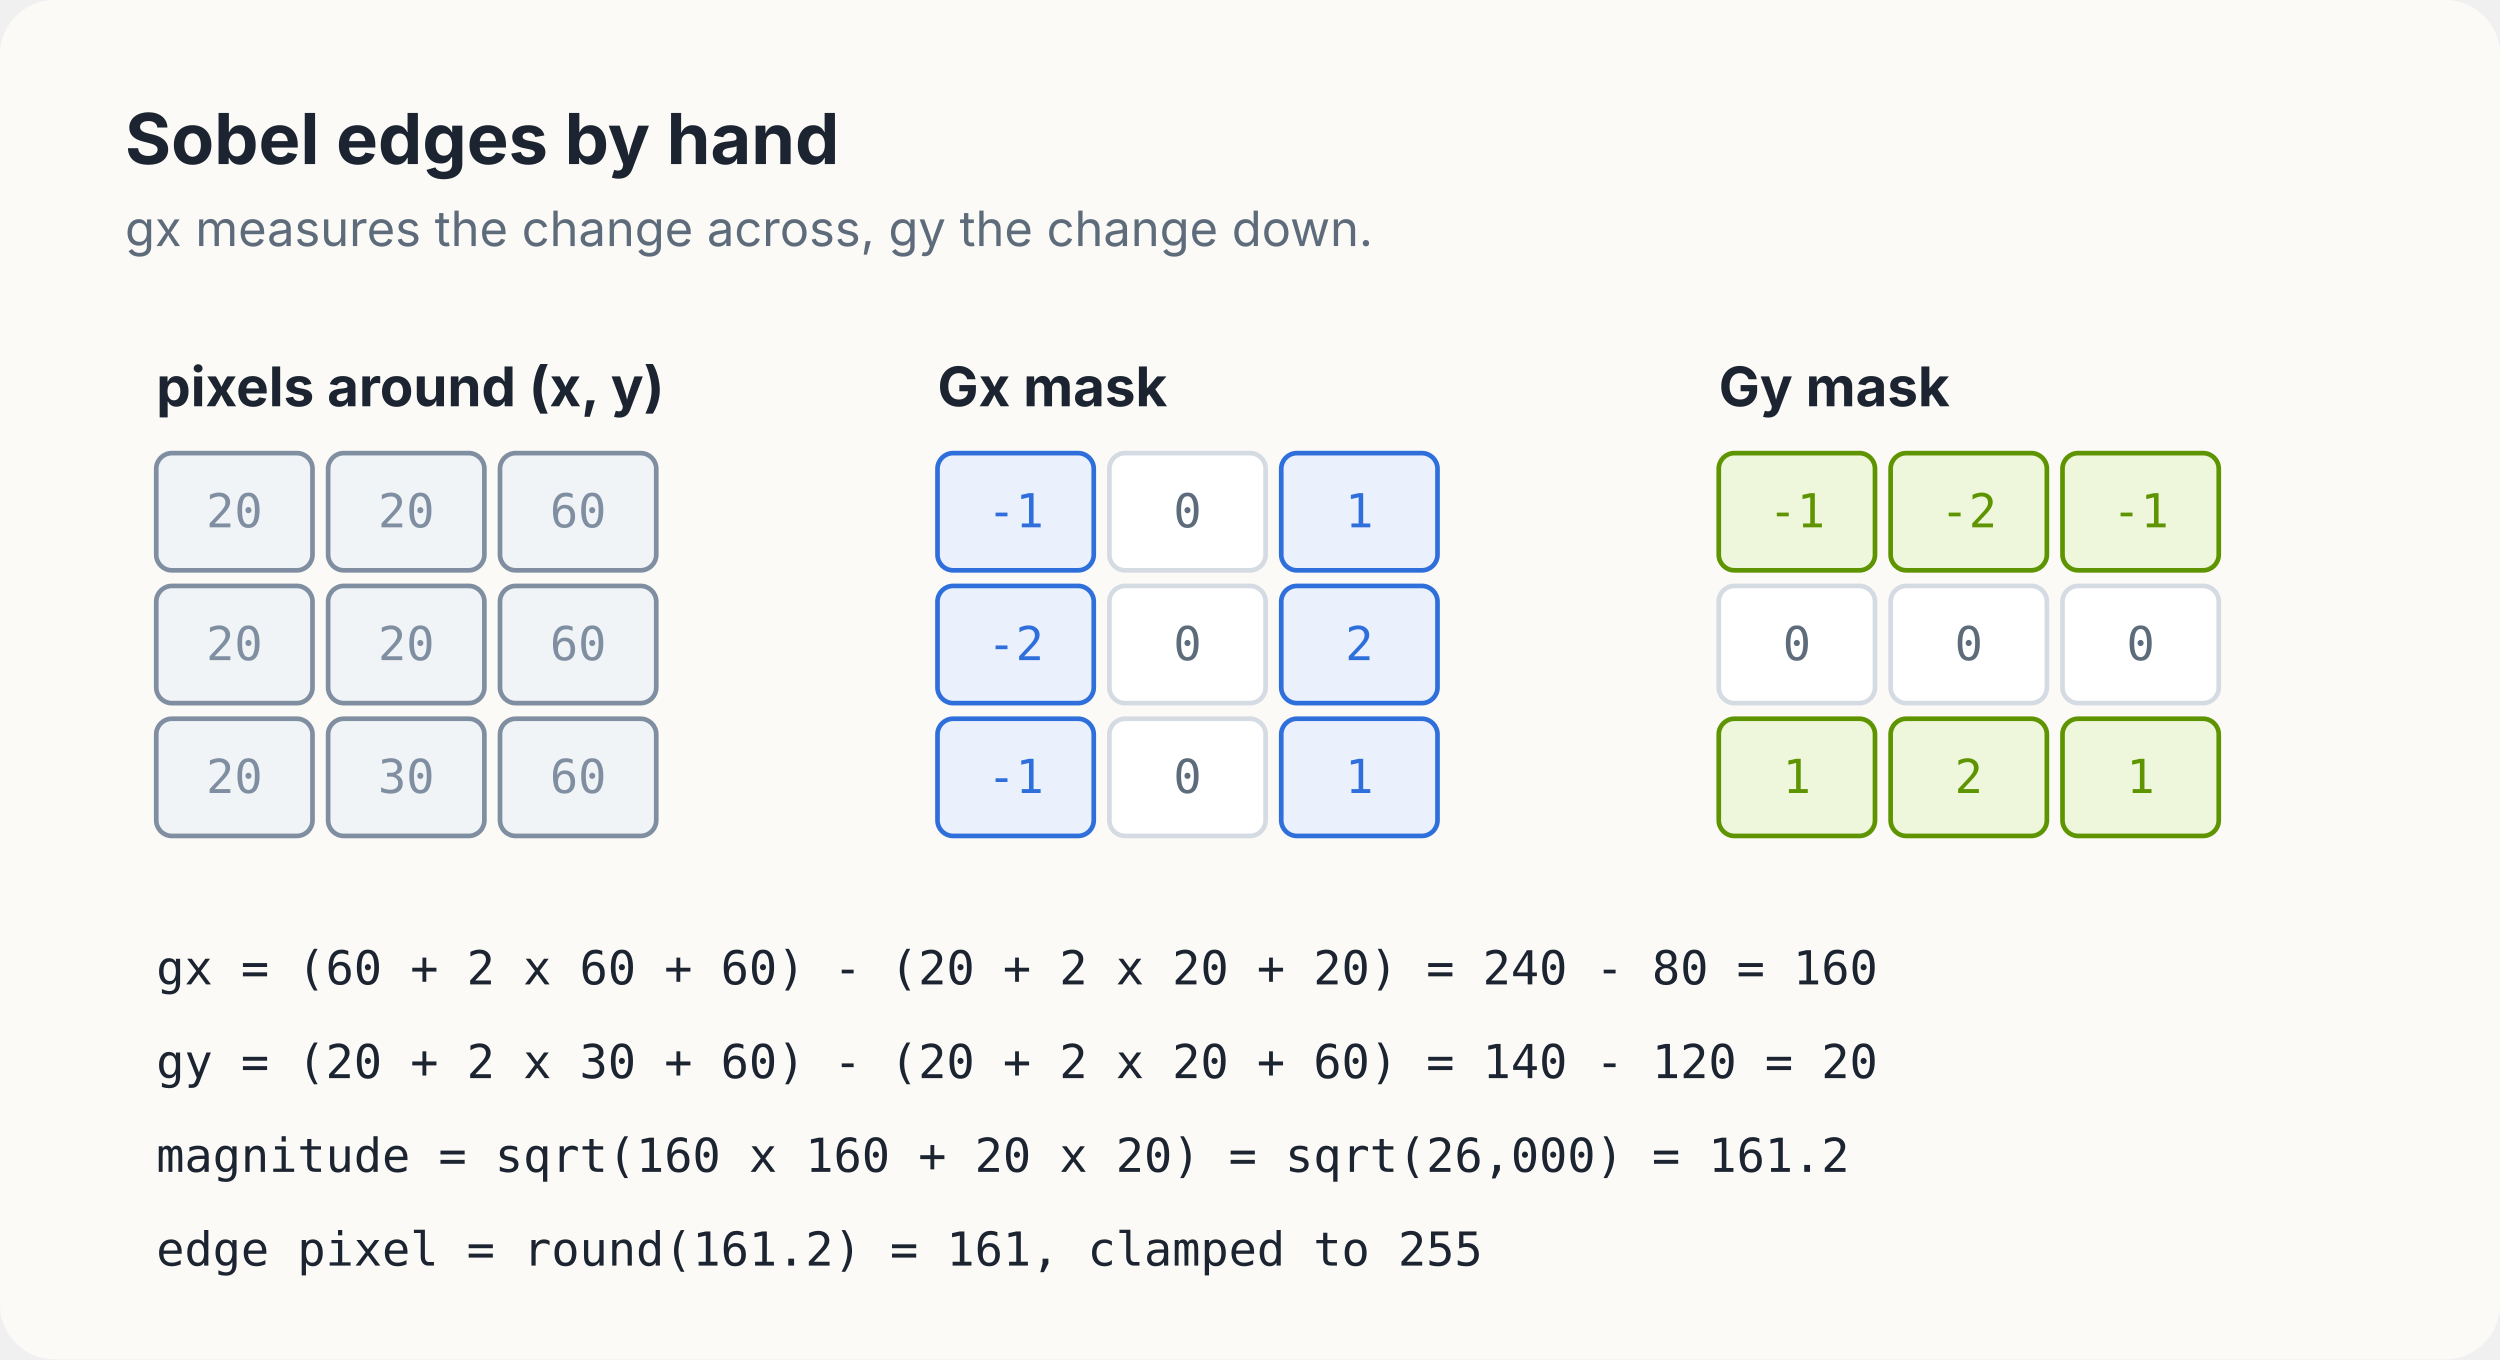
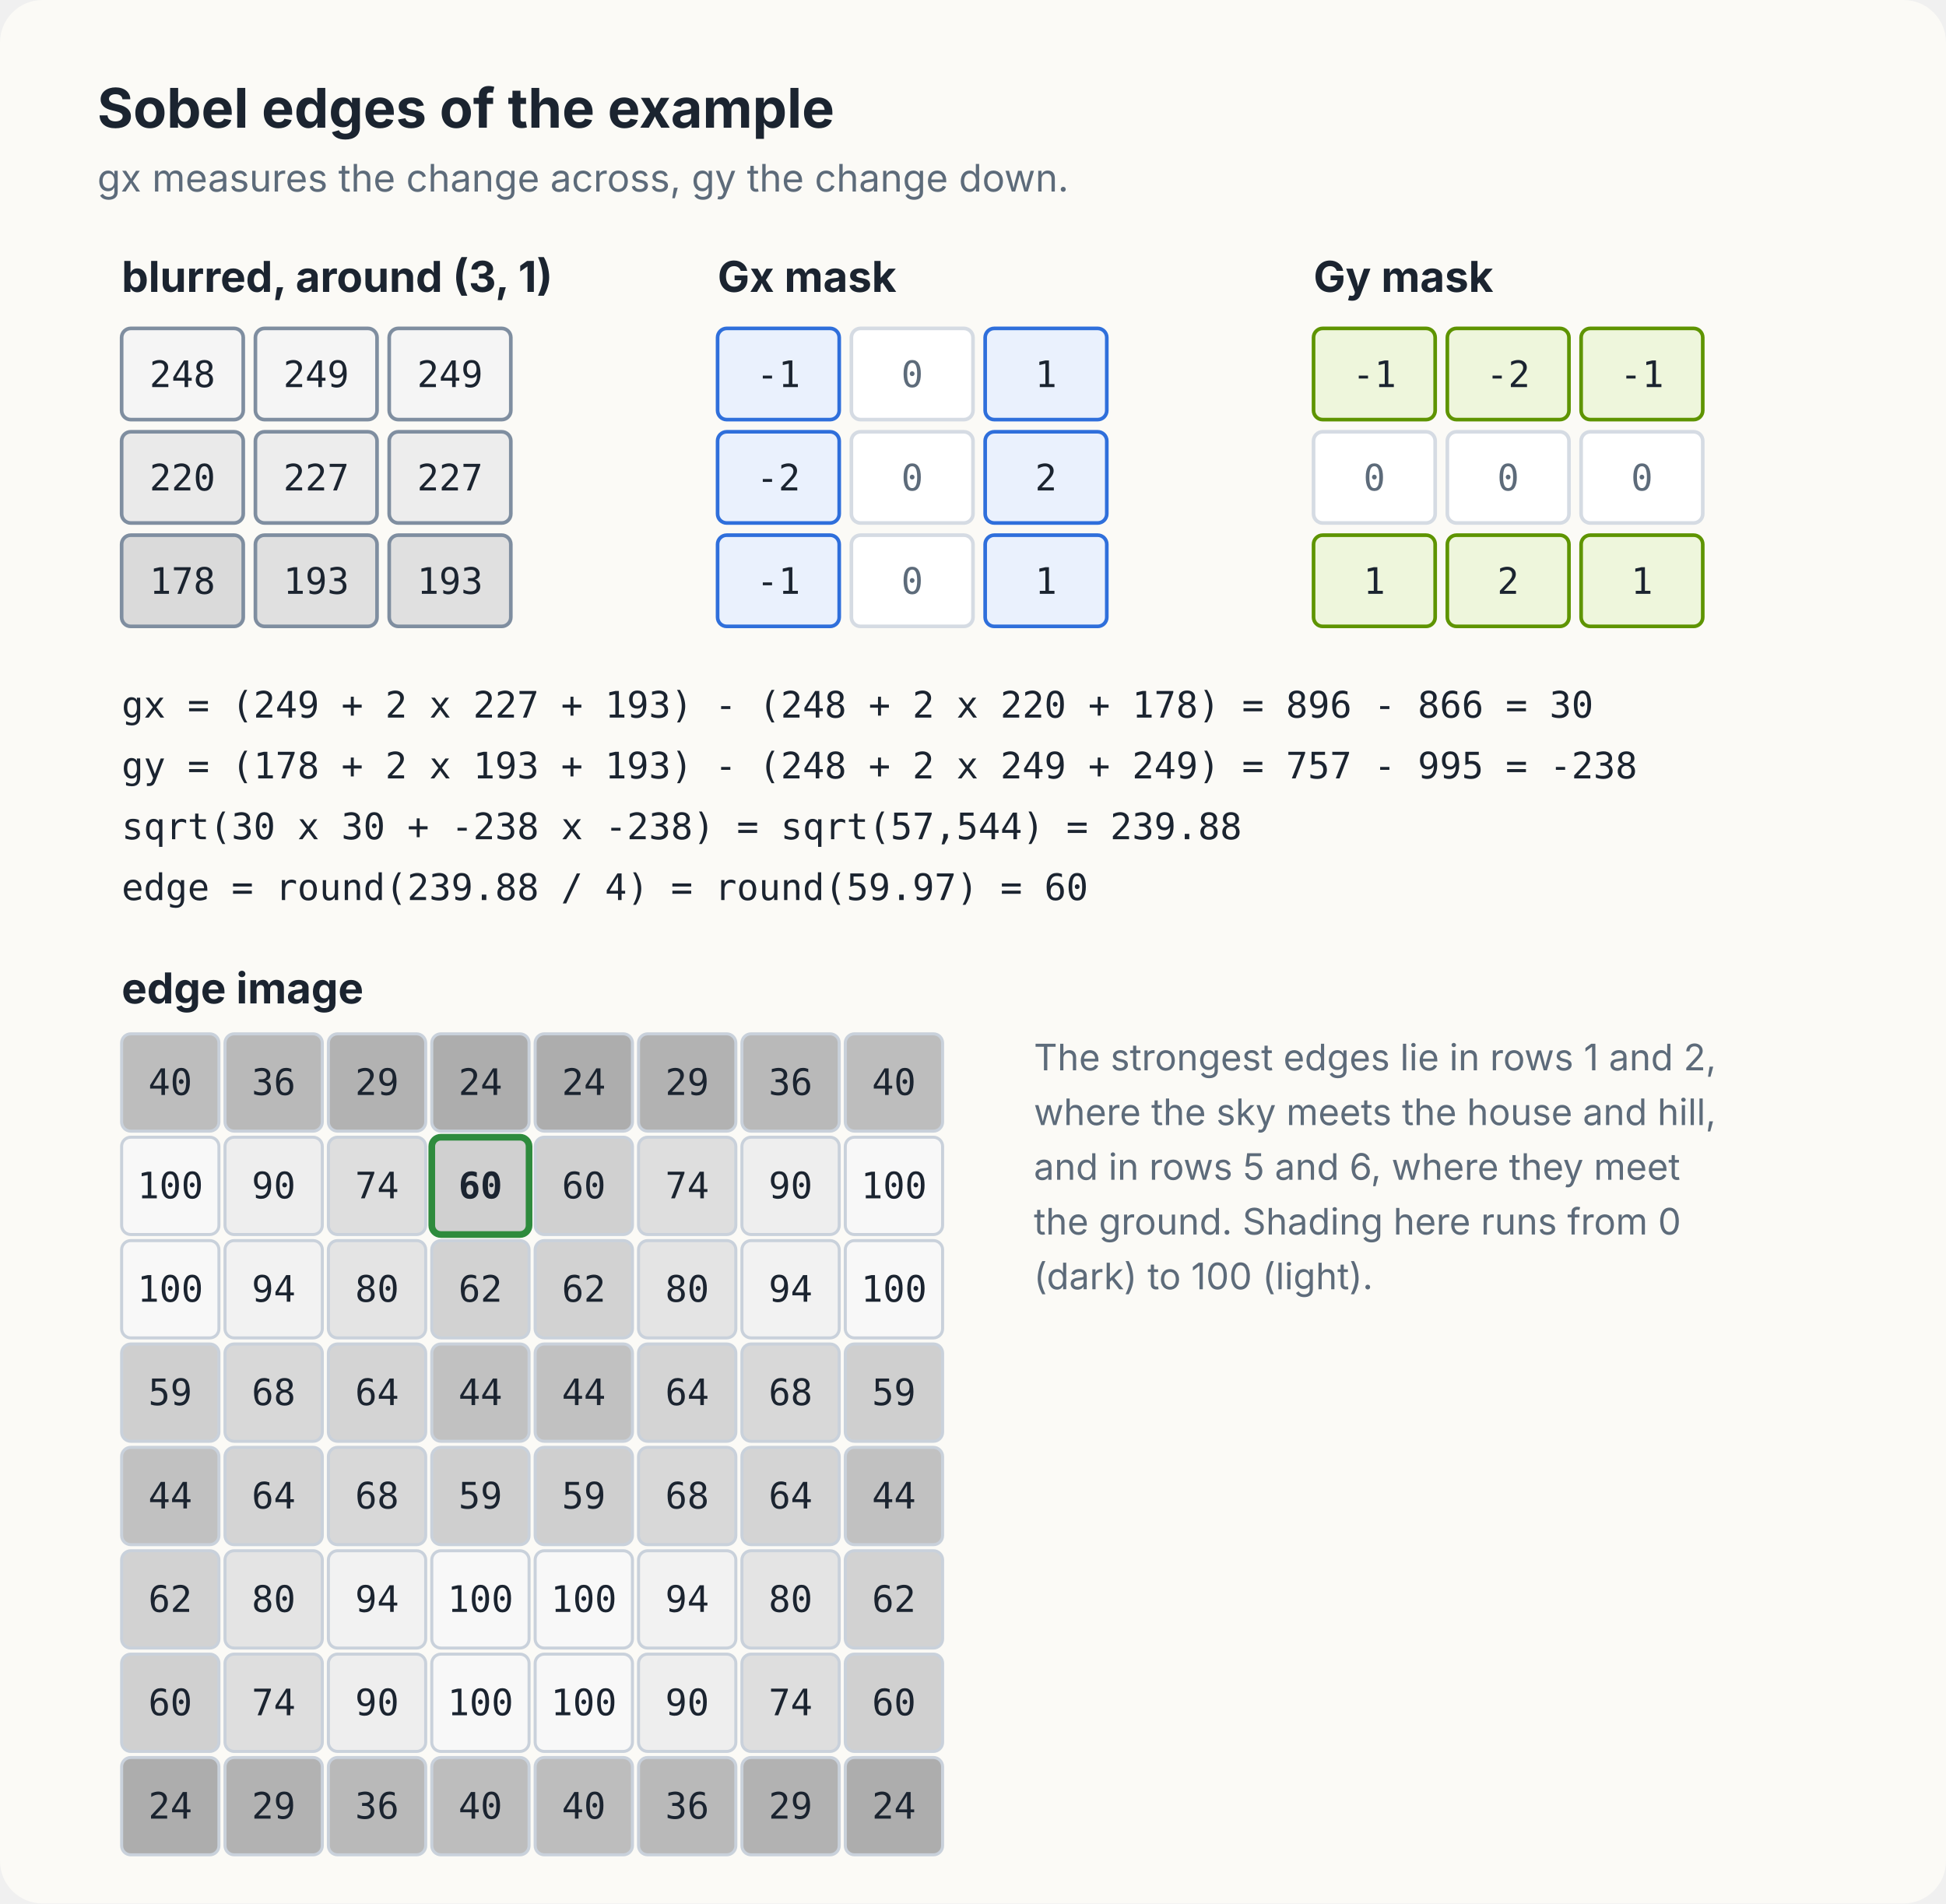
- <svg xmlns="http://www.w3.org/2000/svg" viewBox="0 0 640 348" width="640" height="348" role="img" aria-label="Left: a 3 by 3 neighbourhood with columns 20, 20, 60 and a bottom row 20, 30, 60. Middle: the Gx mask, -1 0 1 in each row with the middle row doubled. Right: the Gy mask, -1 -2 -1 on top and 1 2 1 at the bottom. Worked: gx = 240 - 80 = 160, gy = 140 - 120 = 20, magnitude = square root of 26,000 = 161.2, rounded to 161.">
+ <svg xmlns="http://www.w3.org/2000/svg" viewBox="0 0 640 626" width="640" height="626" role="img" aria-label="Top: the 3 by 3 neighbourhood of pixel (3, 1) in the blurred image, 248 249 249, 220 227 227, 178 193 193, beside the Gx mask, -1 0 1 with the middle row doubled, and the Gy mask, -1 -2 -1 on top and 1 2 1 at the bottom. gx = 896 - 866 = 30, gy = 757 - 995 = -238, the square root of 57,544 is 239.88, and 239.88 / 4 rounds to 60. Below: the edge image of the example, with values from 24 to 100; pixel (3, 1) = 60 is outlined.">
  <style>
    text { font-family: Inter, "Segoe UI", "Helvetica Neue", Helvetica, Arial, sans-serif; fill: #1B2430; }
    .title { font-size: 18px; font-weight: 650; }
    .lede { font-size: 12.5px; fill: #5D6B7A; }
    .name { font-size: 14px; font-weight: 650; }
    .sub { font-size: 12px; fill: #5D6B7A; }
    .note { font-size: 12px; fill: #5D6B7A; }
    .tab { font-size: 11.5px; font-weight: 650; letter-spacing: 0.04em; fill: #5D6B7A; }
    .mono { font-family: "JetBrains Mono", "SF Mono", Menlo, Consolas, monospace; font-size: 12px; }
    .dim { fill: #8794A3; }
    .strong { font-weight: 700; }
    .trap { fill: #CF4526; font-weight: 700; }
    .pill { font-size: 11px; font-weight: 600; }
    .wire { fill: none; stroke: #3F5873; stroke-width: 1.8; stroke-linecap: round; stroke-linejoin: round; }
    .wire.danger { stroke: #CF4526; stroke-dasharray: 6 5; }
    .wire.idle { stroke: #7F8EA0; stroke-dasharray: 2 5; }
  </style>
  <defs>
    <filter id="lift" x="-10%" y="-10%" width="120%" height="135%">
      <feDropShadow dx="0" dy="2" stdDeviation="3" flood-color="#1B2430" flood-opacity="0.13" />
    </filter>
    <linearGradient id="thor-body" x1="0" y1="0" x2="0" y2="1">
      <stop offset="0" stop-color="#C6CCD5" />
      <stop offset="1" stop-color="#979EA9" />
    </linearGradient>
    <linearGradient id="switch-body" x1="0" y1="0" x2="0" y2="1">
      <stop offset="0" stop-color="#3B4656" />
      <stop offset="1" stop-color="#232B37" />
    </linearGradient>
    <marker id="head" viewBox="0 0 10 10" refX="8.5" refY="5" markerUnits="userSpaceOnUse" markerWidth="11" markerHeight="11" orient="auto">
      <path d="M0.5,1 L9,5 L0.5,9 Z" fill="#3F5873" />
    </marker>
    <marker id="head-danger" viewBox="0 0 10 10" refX="8.5" refY="5" markerUnits="userSpaceOnUse" markerWidth="11" markerHeight="11" orient="auto">
      <path d="M0.5,1 L9,5 L0.5,9 Z" fill="#CF4526" />
    </marker>
    <marker id="head-idle" viewBox="0 0 10 10" refX="8.5" refY="5" markerUnits="userSpaceOnUse" markerWidth="11" markerHeight="11" orient="auto">
      <path d="M0.5,1 L9,5 L0.5,9 Z" fill="#7F8EA0" />
    </marker>
  </defs>
-   <rect width="640" height="348" rx="14" fill="#FBFAF6" />
-   <text x="32.0" y="42.0" class="title" text-anchor="start" xml:space="preserve">Sobel edges by hand</text>
+   <rect width="640" height="626" rx="14" fill="#FBFAF6" />
+   <text x="32.0" y="42.0" class="title" text-anchor="start" xml:space="preserve">Sobel edges of the example</text>
  <text x="32.0" y="63.0" class="lede" text-anchor="start" xml:space="preserve">gx measures the change across, gy the change down.</text>
-   <text x="40.0" y="104.0" class="name" text-anchor="start" xml:space="preserve">pixels around (x, y)</text>
-   <rect x="40.0" y="116.0" width="40.0" height="30.0" rx="4" fill="#F1F4F7" stroke="#7F8EA0" stroke-width="1.2" />
-   <text x="60.0" y="135.0" class="mono" text-anchor="middle" style="fill:#7F8EA0" xml:space="preserve">20</text>
-   <rect x="84.0" y="116.0" width="40.0" height="30.0" rx="4" fill="#F1F4F7" stroke="#7F8EA0" stroke-width="1.2" />
-   <text x="104.0" y="135.0" class="mono" text-anchor="middle" style="fill:#7F8EA0" xml:space="preserve">20</text>
-   <rect x="128.0" y="116.0" width="40.0" height="30.0" rx="4" fill="#F1F4F7" stroke="#7F8EA0" stroke-width="1.2" />
-   <text x="148.0" y="135.0" class="mono" text-anchor="middle" style="fill:#7F8EA0" xml:space="preserve">60</text>
-   <rect x="40.0" y="150.0" width="40.0" height="30.0" rx="4" fill="#F1F4F7" stroke="#7F8EA0" stroke-width="1.2" />
-   <text x="60.0" y="169.0" class="mono" text-anchor="middle" style="fill:#7F8EA0" xml:space="preserve">20</text>
-   <rect x="84.0" y="150.0" width="40.0" height="30.0" rx="4" fill="#F1F4F7" stroke="#7F8EA0" stroke-width="1.2" />
-   <text x="104.0" y="169.0" class="mono" text-anchor="middle" style="fill:#7F8EA0" xml:space="preserve">20</text>
-   <rect x="128.0" y="150.0" width="40.0" height="30.0" rx="4" fill="#F1F4F7" stroke="#7F8EA0" stroke-width="1.2" />
-   <text x="148.0" y="169.0" class="mono" text-anchor="middle" style="fill:#7F8EA0" xml:space="preserve">60</text>
-   <rect x="40.0" y="184.0" width="40.0" height="30.0" rx="4" fill="#F1F4F7" stroke="#7F8EA0" stroke-width="1.2" />
-   <text x="60.0" y="203.0" class="mono" text-anchor="middle" style="fill:#7F8EA0" xml:space="preserve">20</text>
-   <rect x="84.0" y="184.0" width="40.0" height="30.0" rx="4" fill="#F1F4F7" stroke="#7F8EA0" stroke-width="1.2" />
-   <text x="104.0" y="203.0" class="mono" text-anchor="middle" style="fill:#7F8EA0" xml:space="preserve">30</text>
-   <rect x="128.0" y="184.0" width="40.0" height="30.0" rx="4" fill="#F1F4F7" stroke="#7F8EA0" stroke-width="1.2" />
-   <text x="148.0" y="203.0" class="mono" text-anchor="middle" style="fill:#7F8EA0" xml:space="preserve">60</text>
-   <text x="240.0" y="104.0" class="name" text-anchor="start" xml:space="preserve">Gx mask</text>
-   <rect x="240.0" y="116.0" width="40.0" height="30.0" rx="4" fill="#EAF1FD" stroke="#2F6FDB" stroke-width="1.2" />
-   <text x="260.0" y="135.0" class="mono" text-anchor="middle" style="fill:#2F6FDB" xml:space="preserve">-1</text>
-   <rect x="284.0" y="116.0" width="40.0" height="30.0" rx="4" fill="#FFFFFF" stroke="#D5DBE3" stroke-width="1.2" />
-   <text x="304.0" y="135.0" class="mono" text-anchor="middle" style="fill:#5D6B7A" xml:space="preserve">0</text>
-   <rect x="328.0" y="116.0" width="40.0" height="30.0" rx="4" fill="#EAF1FD" stroke="#2F6FDB" stroke-width="1.2" />
-   <text x="348.0" y="135.0" class="mono" text-anchor="middle" style="fill:#2F6FDB" xml:space="preserve">1</text>
-   <rect x="240.0" y="150.0" width="40.0" height="30.0" rx="4" fill="#EAF1FD" stroke="#2F6FDB" stroke-width="1.2" />
-   <text x="260.0" y="169.0" class="mono" text-anchor="middle" style="fill:#2F6FDB" xml:space="preserve">-2</text>
-   <rect x="284.0" y="150.0" width="40.0" height="30.0" rx="4" fill="#FFFFFF" stroke="#D5DBE3" stroke-width="1.2" />
-   <text x="304.0" y="169.0" class="mono" text-anchor="middle" style="fill:#5D6B7A" xml:space="preserve">0</text>
-   <rect x="328.0" y="150.0" width="40.0" height="30.0" rx="4" fill="#EAF1FD" stroke="#2F6FDB" stroke-width="1.2" />
-   <text x="348.0" y="169.0" class="mono" text-anchor="middle" style="fill:#2F6FDB" xml:space="preserve">2</text>
-   <rect x="240.0" y="184.0" width="40.0" height="30.0" rx="4" fill="#EAF1FD" stroke="#2F6FDB" stroke-width="1.2" />
-   <text x="260.0" y="203.0" class="mono" text-anchor="middle" style="fill:#2F6FDB" xml:space="preserve">-1</text>
-   <rect x="284.0" y="184.0" width="40.0" height="30.0" rx="4" fill="#FFFFFF" stroke="#D5DBE3" stroke-width="1.2" />
-   <text x="304.0" y="203.0" class="mono" text-anchor="middle" style="fill:#5D6B7A" xml:space="preserve">0</text>
-   <rect x="328.0" y="184.0" width="40.0" height="30.0" rx="4" fill="#EAF1FD" stroke="#2F6FDB" stroke-width="1.2" />
-   <text x="348.0" y="203.0" class="mono" text-anchor="middle" style="fill:#2F6FDB" xml:space="preserve">1</text>
-   <text x="440.0" y="104.0" class="name" text-anchor="start" xml:space="preserve">Gy mask</text>
-   <rect x="440.0" y="116.0" width="40.0" height="30.0" rx="4" fill="#EEF6DC" stroke="#5E9400" stroke-width="1.2" />
-   <text x="460.0" y="135.0" class="mono" text-anchor="middle" style="fill:#5E9400" xml:space="preserve">-1</text>
-   <rect x="484.0" y="116.0" width="40.0" height="30.0" rx="4" fill="#EEF6DC" stroke="#5E9400" stroke-width="1.2" />
-   <text x="504.0" y="135.0" class="mono" text-anchor="middle" style="fill:#5E9400" xml:space="preserve">-2</text>
-   <rect x="528.0" y="116.0" width="40.0" height="30.0" rx="4" fill="#EEF6DC" stroke="#5E9400" stroke-width="1.2" />
-   <text x="548.0" y="135.0" class="mono" text-anchor="middle" style="fill:#5E9400" xml:space="preserve">-1</text>
-   <rect x="440.0" y="150.0" width="40.0" height="30.0" rx="4" fill="#FFFFFF" stroke="#D5DBE3" stroke-width="1.2" />
-   <text x="460.0" y="169.0" class="mono" text-anchor="middle" style="fill:#5D6B7A" xml:space="preserve">0</text>
-   <rect x="484.0" y="150.0" width="40.0" height="30.0" rx="4" fill="#FFFFFF" stroke="#D5DBE3" stroke-width="1.2" />
-   <text x="504.0" y="169.0" class="mono" text-anchor="middle" style="fill:#5D6B7A" xml:space="preserve">0</text>
-   <rect x="528.0" y="150.0" width="40.0" height="30.0" rx="4" fill="#FFFFFF" stroke="#D5DBE3" stroke-width="1.2" />
-   <text x="548.0" y="169.0" class="mono" text-anchor="middle" style="fill:#5D6B7A" xml:space="preserve">0</text>
-   <rect x="440.0" y="184.0" width="40.0" height="30.0" rx="4" fill="#EEF6DC" stroke="#5E9400" stroke-width="1.2" />
-   <text x="460.0" y="203.0" class="mono" text-anchor="middle" style="fill:#5E9400" xml:space="preserve">1</text>
-   <rect x="484.0" y="184.0" width="40.0" height="30.0" rx="4" fill="#EEF6DC" stroke="#5E9400" stroke-width="1.2" />
-   <text x="504.0" y="203.0" class="mono" text-anchor="middle" style="fill:#5E9400" xml:space="preserve">2</text>
-   <rect x="528.0" y="184.0" width="40.0" height="30.0" rx="4" fill="#EEF6DC" stroke="#5E9400" stroke-width="1.2" />
-   <text x="548.0" y="203.0" class="mono" text-anchor="middle" style="fill:#5E9400" xml:space="preserve">1</text>
-   <text x="40.0" y="252.0" class="mono" text-anchor="start" xml:space="preserve">gx = (60 + 2 x 60 + 60) - (20 + 2 x 20 + 20) = 240 - 80 = 160</text>
-   <text x="40.0" y="276.0" class="mono" text-anchor="start" xml:space="preserve">gy = (20 + 2 x 30 + 60) - (20 + 2 x 20 + 60) = 140 - 120 = 20</text>
-   <text x="40.0" y="300.0" class="mono" text-anchor="start" xml:space="preserve">magnitude = sqrt(160 x 160 + 20 x 20) = sqrt(26,000) = 161.2</text>
-   <text x="40.0" y="324.0" class="mono" text-anchor="start" xml:space="preserve">edge pixel = round(161.2) = 161, clamped to 255</text>
+   <text x="40.0" y="96.0" class="name" text-anchor="start" xml:space="preserve">blurred, around (3, 1)</text>
+   <rect x="40.0" y="108.0" width="40.0" height="30.0" rx="3" fill="#F5F5F5" stroke="#7F8EA0" stroke-width="1.2" />
+   <text x="60.0" y="127.3" text-anchor="middle" class="mono" font-size="12" style="fill:#1B2430">248</text>
+   <rect x="84.0" y="108.0" width="40.0" height="30.0" rx="3" fill="#F5F5F5" stroke="#7F8EA0" stroke-width="1.2" />
+   <text x="104.0" y="127.3" text-anchor="middle" class="mono" font-size="12" style="fill:#1B2430">249</text>
+   <rect x="128.0" y="108.0" width="40.0" height="30.0" rx="3" fill="#F5F5F5" stroke="#7F8EA0" stroke-width="1.2" />
+   <text x="148.0" y="127.3" text-anchor="middle" class="mono" font-size="12" style="fill:#1B2430">249</text>
+   <rect x="40.0" y="142.0" width="40.0" height="30.0" rx="3" fill="#EAEAEA" stroke="#7F8EA0" stroke-width="1.2" />
+   <text x="60.0" y="161.3" text-anchor="middle" class="mono" font-size="12" style="fill:#1B2430">220</text>
+   <rect x="84.0" y="142.0" width="40.0" height="30.0" rx="3" fill="#EDEDED" stroke="#7F8EA0" stroke-width="1.2" />
+   <text x="104.0" y="161.3" text-anchor="middle" class="mono" font-size="12" style="fill:#1B2430">227</text>
+   <rect x="128.0" y="142.0" width="40.0" height="30.0" rx="3" fill="#EDEDED" stroke="#7F8EA0" stroke-width="1.2" />
+   <text x="148.0" y="161.3" text-anchor="middle" class="mono" font-size="12" style="fill:#1B2430">227</text>
+   <rect x="40.0" y="176.0" width="40.0" height="30.0" rx="3" fill="#DADADA" stroke="#7F8EA0" stroke-width="1.2" />
+   <text x="60.0" y="195.3" text-anchor="middle" class="mono" font-size="12" style="fill:#1B2430">178</text>
+   <rect x="84.0" y="176.0" width="40.0" height="30.0" rx="3" fill="#E0E0E0" stroke="#7F8EA0" stroke-width="1.2" />
+   <text x="104.0" y="195.3" text-anchor="middle" class="mono" font-size="12" style="fill:#1B2430">193</text>
+   <rect x="128.0" y="176.0" width="40.0" height="30.0" rx="3" fill="#E0E0E0" stroke="#7F8EA0" stroke-width="1.2" />
+   <text x="148.0" y="195.3" text-anchor="middle" class="mono" font-size="12" style="fill:#1B2430">193</text>
+   <text x="236.0" y="96.0" class="name" text-anchor="start" xml:space="preserve">Gx mask</text>
+   <rect x="236.0" y="108.0" width="40.0" height="30.0" rx="3" fill="#EAF1FD" stroke="#2F6FDB" stroke-width="1.2" />
+   <text x="256.0" y="127.3" text-anchor="middle" class="mono" font-size="12" style="fill:#1B2430">-1</text>
+   <rect x="280.0" y="108.0" width="40.0" height="30.0" rx="3" fill="#FFFFFF" stroke="#D5DBE3" stroke-width="1.2" />
+   <text x="300.0" y="127.3" text-anchor="middle" class="mono" font-size="12" style="fill:#5D6B7A">0</text>
+   <rect x="324.0" y="108.0" width="40.0" height="30.0" rx="3" fill="#EAF1FD" stroke="#2F6FDB" stroke-width="1.2" />
+   <text x="344.0" y="127.3" text-anchor="middle" class="mono" font-size="12" style="fill:#1B2430">1</text>
+   <rect x="236.0" y="142.0" width="40.0" height="30.0" rx="3" fill="#EAF1FD" stroke="#2F6FDB" stroke-width="1.2" />
+   <text x="256.0" y="161.3" text-anchor="middle" class="mono" font-size="12" style="fill:#1B2430">-2</text>
+   <rect x="280.0" y="142.0" width="40.0" height="30.0" rx="3" fill="#FFFFFF" stroke="#D5DBE3" stroke-width="1.2" />
+   <text x="300.0" y="161.3" text-anchor="middle" class="mono" font-size="12" style="fill:#5D6B7A">0</text>
+   <rect x="324.0" y="142.0" width="40.0" height="30.0" rx="3" fill="#EAF1FD" stroke="#2F6FDB" stroke-width="1.2" />
+   <text x="344.0" y="161.3" text-anchor="middle" class="mono" font-size="12" style="fill:#1B2430">2</text>
+   <rect x="236.0" y="176.0" width="40.0" height="30.0" rx="3" fill="#EAF1FD" stroke="#2F6FDB" stroke-width="1.2" />
+   <text x="256.0" y="195.3" text-anchor="middle" class="mono" font-size="12" style="fill:#1B2430">-1</text>
+   <rect x="280.0" y="176.0" width="40.0" height="30.0" rx="3" fill="#FFFFFF" stroke="#D5DBE3" stroke-width="1.2" />
+   <text x="300.0" y="195.3" text-anchor="middle" class="mono" font-size="12" style="fill:#5D6B7A">0</text>
+   <rect x="324.0" y="176.0" width="40.0" height="30.0" rx="3" fill="#EAF1FD" stroke="#2F6FDB" stroke-width="1.2" />
+   <text x="344.0" y="195.3" text-anchor="middle" class="mono" font-size="12" style="fill:#1B2430">1</text>
+   <text x="432.0" y="96.0" class="name" text-anchor="start" xml:space="preserve">Gy mask</text>
+   <rect x="432.0" y="108.0" width="40.0" height="30.0" rx="3" fill="#EEF6DC" stroke="#5E9400" stroke-width="1.2" />
+   <text x="452.0" y="127.3" text-anchor="middle" class="mono" font-size="12" style="fill:#1B2430">-1</text>
+   <rect x="476.0" y="108.0" width="40.0" height="30.0" rx="3" fill="#EEF6DC" stroke="#5E9400" stroke-width="1.2" />
+   <text x="496.0" y="127.3" text-anchor="middle" class="mono" font-size="12" style="fill:#1B2430">-2</text>
+   <rect x="520.0" y="108.0" width="40.0" height="30.0" rx="3" fill="#EEF6DC" stroke="#5E9400" stroke-width="1.2" />
+   <text x="540.0" y="127.3" text-anchor="middle" class="mono" font-size="12" style="fill:#1B2430">-1</text>
+   <rect x="432.0" y="142.0" width="40.0" height="30.0" rx="3" fill="#FFFFFF" stroke="#D5DBE3" stroke-width="1.2" />
+   <text x="452.0" y="161.3" text-anchor="middle" class="mono" font-size="12" style="fill:#5D6B7A">0</text>
+   <rect x="476.0" y="142.0" width="40.0" height="30.0" rx="3" fill="#FFFFFF" stroke="#D5DBE3" stroke-width="1.2" />
+   <text x="496.0" y="161.3" text-anchor="middle" class="mono" font-size="12" style="fill:#5D6B7A">0</text>
+   <rect x="520.0" y="142.0" width="40.0" height="30.0" rx="3" fill="#FFFFFF" stroke="#D5DBE3" stroke-width="1.2" />
+   <text x="540.0" y="161.3" text-anchor="middle" class="mono" font-size="12" style="fill:#5D6B7A">0</text>
+   <rect x="432.0" y="176.0" width="40.0" height="30.0" rx="3" fill="#EEF6DC" stroke="#5E9400" stroke-width="1.2" />
+   <text x="452.0" y="195.3" text-anchor="middle" class="mono" font-size="12" style="fill:#1B2430">1</text>
+   <rect x="476.0" y="176.0" width="40.0" height="30.0" rx="3" fill="#EEF6DC" stroke="#5E9400" stroke-width="1.2" />
+   <text x="496.0" y="195.3" text-anchor="middle" class="mono" font-size="12" style="fill:#1B2430">2</text>
+   <rect x="520.0" y="176.0" width="40.0" height="30.0" rx="3" fill="#EEF6DC" stroke="#5E9400" stroke-width="1.2" />
+   <text x="540.0" y="195.3" text-anchor="middle" class="mono" font-size="12" style="fill:#1B2430">1</text>
+   <text x="40.0" y="236.0" class="mono" text-anchor="start" xml:space="preserve">gx = (249 + 2 x 227 + 193) - (248 + 2 x 220 + 178) = 896 - 866 = 30</text>
+   <text x="40.0" y="256.0" class="mono" text-anchor="start" xml:space="preserve">gy = (178 + 2 x 193 + 193) - (248 + 2 x 249 + 249) = 757 - 995 = -238</text>
+   <text x="40.0" y="276.0" class="mono" text-anchor="start" xml:space="preserve">sqrt(30 x 30 + -238 x -238) = sqrt(57,544) = 239.88</text>
+   <text x="40.0" y="296.0" class="mono" text-anchor="start" xml:space="preserve">edge = round(239.88 / 4) = round(59.97) = 60</text>
+   <text x="40.0" y="330.0" class="name" text-anchor="start" xml:space="preserve">edge image</text>
+   <rect x="40.0" y="340.0" width="32.0" height="32.0" rx="3" fill="#BDBDBD" stroke="#C9D1DB" stroke-width="1.0" />
+   <text x="56.0" y="360.1" text-anchor="middle" class="mono" font-size="11.5" style="fill:#1B2430">40</text>
+   <rect x="74.0" y="340.0" width="32.0" height="32.0" rx="3" fill="#B9B9B9" stroke="#C9D1DB" stroke-width="1.0" />
+   <text x="90.0" y="360.1" text-anchor="middle" class="mono" font-size="11.5" style="fill:#1B2430">36</text>
+   <rect x="108.0" y="340.0" width="32.0" height="32.0" rx="3" fill="#B2B2B2" stroke="#C9D1DB" stroke-width="1.0" />
+   <text x="124.0" y="360.1" text-anchor="middle" class="mono" font-size="11.5" style="fill:#1B2430">29</text>
+   <rect x="142.0" y="340.0" width="32.0" height="32.0" rx="3" fill="#ADADAD" stroke="#C9D1DB" stroke-width="1.0" />
+   <text x="158.0" y="360.1" text-anchor="middle" class="mono" font-size="11.5" style="fill:#1B2430">24</text>
+   <rect x="176.0" y="340.0" width="32.0" height="32.0" rx="3" fill="#ADADAD" stroke="#C9D1DB" stroke-width="1.0" />
+   <text x="192.0" y="360.1" text-anchor="middle" class="mono" font-size="11.5" style="fill:#1B2430">24</text>
+   <rect x="210.0" y="340.0" width="32.0" height="32.0" rx="3" fill="#B2B2B2" stroke="#C9D1DB" stroke-width="1.0" />
+   <text x="226.0" y="360.1" text-anchor="middle" class="mono" font-size="11.5" style="fill:#1B2430">29</text>
+   <rect x="244.0" y="340.0" width="32.0" height="32.0" rx="3" fill="#B9B9B9" stroke="#C9D1DB" stroke-width="1.0" />
+   <text x="260.0" y="360.1" text-anchor="middle" class="mono" font-size="11.5" style="fill:#1B2430">36</text>
+   <rect x="278.0" y="340.0" width="32.0" height="32.0" rx="3" fill="#BDBDBD" stroke="#C9D1DB" stroke-width="1.0" />
+   <text x="294.0" y="360.1" text-anchor="middle" class="mono" font-size="11.5" style="fill:#1B2430">40</text>
+   <rect x="40.0" y="374.0" width="32.0" height="32.0" rx="3" fill="#F8F8F8" stroke="#C9D1DB" stroke-width="1.0" />
+   <text x="56.0" y="394.1" text-anchor="middle" class="mono" font-size="11.5" style="fill:#1B2430">100</text>
+   <rect x="74.0" y="374.0" width="32.0" height="32.0" rx="3" fill="#EEEEEE" stroke="#C9D1DB" stroke-width="1.0" />
+   <text x="90.0" y="394.1" text-anchor="middle" class="mono" font-size="11.5" style="fill:#1B2430">90</text>
+   <rect x="108.0" y="374.0" width="32.0" height="32.0" rx="3" fill="#DEDEDE" stroke="#C9D1DB" stroke-width="1.0" />
+   <text x="124.0" y="394.1" text-anchor="middle" class="mono" font-size="11.5" style="fill:#1B2430">74</text>
+   <rect x="142.0" y="374.0" width="32.0" height="32.0" rx="3" fill="#D0D0D0" stroke="#2E8B3D" stroke-width="2.2" />
+   <text x="158.0" y="394.1" text-anchor="middle" class="mono" font-size="11.5" font-weight="700" style="fill:#1B2430">60</text>
+   <rect x="176.0" y="374.0" width="32.0" height="32.0" rx="3" fill="#D0D0D0" stroke="#C9D1DB" stroke-width="1.0" />
+   <text x="192.0" y="394.1" text-anchor="middle" class="mono" font-size="11.5" style="fill:#1B2430">60</text>
+   <rect x="210.0" y="374.0" width="32.0" height="32.0" rx="3" fill="#DEDEDE" stroke="#C9D1DB" stroke-width="1.0" />
+   <text x="226.0" y="394.1" text-anchor="middle" class="mono" font-size="11.5" style="fill:#1B2430">74</text>
+   <rect x="244.0" y="374.0" width="32.0" height="32.0" rx="3" fill="#EEEEEE" stroke="#C9D1DB" stroke-width="1.0" />
+   <text x="260.0" y="394.1" text-anchor="middle" class="mono" font-size="11.5" style="fill:#1B2430">90</text>
+   <rect x="278.0" y="374.0" width="32.0" height="32.0" rx="3" fill="#F8F8F8" stroke="#C9D1DB" stroke-width="1.0" />
+   <text x="294.0" y="394.1" text-anchor="middle" class="mono" font-size="11.5" style="fill:#1B2430">100</text>
+   <rect x="40.0" y="408.0" width="32.0" height="32.0" rx="3" fill="#F8F8F8" stroke="#C9D1DB" stroke-width="1.0" />
+   <text x="56.0" y="428.1" text-anchor="middle" class="mono" font-size="11.5" style="fill:#1B2430">100</text>
+   <rect x="74.0" y="408.0" width="32.0" height="32.0" rx="3" fill="#F2F2F2" stroke="#C9D1DB" stroke-width="1.0" />
+   <text x="90.0" y="428.1" text-anchor="middle" class="mono" font-size="11.5" style="fill:#1B2430">94</text>
+   <rect x="108.0" y="408.0" width="32.0" height="32.0" rx="3" fill="#E4E4E4" stroke="#C9D1DB" stroke-width="1.0" />
+   <text x="124.0" y="428.1" text-anchor="middle" class="mono" font-size="11.5" style="fill:#1B2430">80</text>
+   <rect x="142.0" y="408.0" width="32.0" height="32.0" rx="3" fill="#D2D2D2" stroke="#C9D1DB" stroke-width="1.0" />
+   <text x="158.0" y="428.1" text-anchor="middle" class="mono" font-size="11.5" style="fill:#1B2430">62</text>
+   <rect x="176.0" y="408.0" width="32.0" height="32.0" rx="3" fill="#D2D2D2" stroke="#C9D1DB" stroke-width="1.0" />
+   <text x="192.0" y="428.1" text-anchor="middle" class="mono" font-size="11.5" style="fill:#1B2430">62</text>
+   <rect x="210.0" y="408.0" width="32.0" height="32.0" rx="3" fill="#E4E4E4" stroke="#C9D1DB" stroke-width="1.0" />
+   <text x="226.0" y="428.1" text-anchor="middle" class="mono" font-size="11.5" style="fill:#1B2430">80</text>
+   <rect x="244.0" y="408.0" width="32.0" height="32.0" rx="3" fill="#F2F2F2" stroke="#C9D1DB" stroke-width="1.0" />
+   <text x="260.0" y="428.1" text-anchor="middle" class="mono" font-size="11.5" style="fill:#1B2430">94</text>
+   <rect x="278.0" y="408.0" width="32.0" height="32.0" rx="3" fill="#F8F8F8" stroke="#C9D1DB" stroke-width="1.0" />
+   <text x="294.0" y="428.1" text-anchor="middle" class="mono" font-size="11.5" style="fill:#1B2430">100</text>
+   <rect x="40.0" y="442.0" width="32.0" height="32.0" rx="3" fill="#CFCFCF" stroke="#C9D1DB" stroke-width="1.0" />
+   <text x="56.0" y="462.1" text-anchor="middle" class="mono" font-size="11.5" style="fill:#1B2430">59</text>
+   <rect x="74.0" y="442.0" width="32.0" height="32.0" rx="3" fill="#D8D8D8" stroke="#C9D1DB" stroke-width="1.0" />
+   <text x="90.0" y="462.1" text-anchor="middle" class="mono" font-size="11.5" style="fill:#1B2430">68</text>
+   <rect x="108.0" y="442.0" width="32.0" height="32.0" rx="3" fill="#D4D4D4" stroke="#C9D1DB" stroke-width="1.0" />
+   <text x="124.0" y="462.1" text-anchor="middle" class="mono" font-size="11.5" style="fill:#1B2430">64</text>
+   <rect x="142.0" y="442.0" width="32.0" height="32.0" rx="3" fill="#C1C1C1" stroke="#C9D1DB" stroke-width="1.0" />
+   <text x="158.0" y="462.1" text-anchor="middle" class="mono" font-size="11.5" style="fill:#1B2430">44</text>
+   <rect x="176.0" y="442.0" width="32.0" height="32.0" rx="3" fill="#C1C1C1" stroke="#C9D1DB" stroke-width="1.0" />
+   <text x="192.0" y="462.1" text-anchor="middle" class="mono" font-size="11.5" style="fill:#1B2430">44</text>
+   <rect x="210.0" y="442.0" width="32.0" height="32.0" rx="3" fill="#D4D4D4" stroke="#C9D1DB" stroke-width="1.0" />
+   <text x="226.0" y="462.1" text-anchor="middle" class="mono" font-size="11.5" style="fill:#1B2430">64</text>
+   <rect x="244.0" y="442.0" width="32.0" height="32.0" rx="3" fill="#D8D8D8" stroke="#C9D1DB" stroke-width="1.0" />
+   <text x="260.0" y="462.1" text-anchor="middle" class="mono" font-size="11.5" style="fill:#1B2430">68</text>
+   <rect x="278.0" y="442.0" width="32.0" height="32.0" rx="3" fill="#CFCFCF" stroke="#C9D1DB" stroke-width="1.0" />
+   <text x="294.0" y="462.1" text-anchor="middle" class="mono" font-size="11.5" style="fill:#1B2430">59</text>
+   <rect x="40.0" y="476.0" width="32.0" height="32.0" rx="3" fill="#C1C1C1" stroke="#C9D1DB" stroke-width="1.0" />
+   <text x="56.0" y="496.1" text-anchor="middle" class="mono" font-size="11.5" style="fill:#1B2430">44</text>
+   <rect x="74.0" y="476.0" width="32.0" height="32.0" rx="3" fill="#D4D4D4" stroke="#C9D1DB" stroke-width="1.0" />
+   <text x="90.0" y="496.1" text-anchor="middle" class="mono" font-size="11.5" style="fill:#1B2430">64</text>
+   <rect x="108.0" y="476.0" width="32.0" height="32.0" rx="3" fill="#D8D8D8" stroke="#C9D1DB" stroke-width="1.0" />
+   <text x="124.0" y="496.1" text-anchor="middle" class="mono" font-size="11.5" style="fill:#1B2430">68</text>
+   <rect x="142.0" y="476.0" width="32.0" height="32.0" rx="3" fill="#CFCFCF" stroke="#C9D1DB" stroke-width="1.0" />
+   <text x="158.0" y="496.1" text-anchor="middle" class="mono" font-size="11.5" style="fill:#1B2430">59</text>
+   <rect x="176.0" y="476.0" width="32.0" height="32.0" rx="3" fill="#CFCFCF" stroke="#C9D1DB" stroke-width="1.0" />
+   <text x="192.0" y="496.1" text-anchor="middle" class="mono" font-size="11.5" style="fill:#1B2430">59</text>
+   <rect x="210.0" y="476.0" width="32.0" height="32.0" rx="3" fill="#D8D8D8" stroke="#C9D1DB" stroke-width="1.0" />
+   <text x="226.0" y="496.1" text-anchor="middle" class="mono" font-size="11.5" style="fill:#1B2430">68</text>
+   <rect x="244.0" y="476.0" width="32.0" height="32.0" rx="3" fill="#D4D4D4" stroke="#C9D1DB" stroke-width="1.0" />
+   <text x="260.0" y="496.1" text-anchor="middle" class="mono" font-size="11.5" style="fill:#1B2430">64</text>
+   <rect x="278.0" y="476.0" width="32.0" height="32.0" rx="3" fill="#C1C1C1" stroke="#C9D1DB" stroke-width="1.0" />
+   <text x="294.0" y="496.1" text-anchor="middle" class="mono" font-size="11.5" style="fill:#1B2430">44</text>
+   <rect x="40.0" y="510.0" width="32.0" height="32.0" rx="3" fill="#D2D2D2" stroke="#C9D1DB" stroke-width="1.0" />
+   <text x="56.0" y="530.1" text-anchor="middle" class="mono" font-size="11.5" style="fill:#1B2430">62</text>
+   <rect x="74.0" y="510.0" width="32.0" height="32.0" rx="3" fill="#E4E4E4" stroke="#C9D1DB" stroke-width="1.0" />
+   <text x="90.0" y="530.1" text-anchor="middle" class="mono" font-size="11.5" style="fill:#1B2430">80</text>
+   <rect x="108.0" y="510.0" width="32.0" height="32.0" rx="3" fill="#F2F2F2" stroke="#C9D1DB" stroke-width="1.0" />
+   <text x="124.0" y="530.1" text-anchor="middle" class="mono" font-size="11.5" style="fill:#1B2430">94</text>
+   <rect x="142.0" y="510.0" width="32.0" height="32.0" rx="3" fill="#F8F8F8" stroke="#C9D1DB" stroke-width="1.0" />
+   <text x="158.0" y="530.1" text-anchor="middle" class="mono" font-size="11.5" style="fill:#1B2430">100</text>
+   <rect x="176.0" y="510.0" width="32.0" height="32.0" rx="3" fill="#F8F8F8" stroke="#C9D1DB" stroke-width="1.0" />
+   <text x="192.0" y="530.1" text-anchor="middle" class="mono" font-size="11.5" style="fill:#1B2430">100</text>
+   <rect x="210.0" y="510.0" width="32.0" height="32.0" rx="3" fill="#F2F2F2" stroke="#C9D1DB" stroke-width="1.0" />
+   <text x="226.0" y="530.1" text-anchor="middle" class="mono" font-size="11.5" style="fill:#1B2430">94</text>
+   <rect x="244.0" y="510.0" width="32.0" height="32.0" rx="3" fill="#E4E4E4" stroke="#C9D1DB" stroke-width="1.0" />
+   <text x="260.0" y="530.1" text-anchor="middle" class="mono" font-size="11.5" style="fill:#1B2430">80</text>
+   <rect x="278.0" y="510.0" width="32.0" height="32.0" rx="3" fill="#D2D2D2" stroke="#C9D1DB" stroke-width="1.0" />
+   <text x="294.0" y="530.1" text-anchor="middle" class="mono" font-size="11.5" style="fill:#1B2430">62</text>
+   <rect x="40.0" y="544.0" width="32.0" height="32.0" rx="3" fill="#D0D0D0" stroke="#C9D1DB" stroke-width="1.0" />
+   <text x="56.0" y="564.1" text-anchor="middle" class="mono" font-size="11.5" style="fill:#1B2430">60</text>
+   <rect x="74.0" y="544.0" width="32.0" height="32.0" rx="3" fill="#DEDEDE" stroke="#C9D1DB" stroke-width="1.0" />
+   <text x="90.0" y="564.1" text-anchor="middle" class="mono" font-size="11.5" style="fill:#1B2430">74</text>
+   <rect x="108.0" y="544.0" width="32.0" height="32.0" rx="3" fill="#EEEEEE" stroke="#C9D1DB" stroke-width="1.0" />
+   <text x="124.0" y="564.1" text-anchor="middle" class="mono" font-size="11.5" style="fill:#1B2430">90</text>
+   <rect x="142.0" y="544.0" width="32.0" height="32.0" rx="3" fill="#F8F8F8" stroke="#C9D1DB" stroke-width="1.0" />
+   <text x="158.0" y="564.1" text-anchor="middle" class="mono" font-size="11.5" style="fill:#1B2430">100</text>
+   <rect x="176.0" y="544.0" width="32.0" height="32.0" rx="3" fill="#F8F8F8" stroke="#C9D1DB" stroke-width="1.0" />
+   <text x="192.0" y="564.1" text-anchor="middle" class="mono" font-size="11.5" style="fill:#1B2430">100</text>
+   <rect x="210.0" y="544.0" width="32.0" height="32.0" rx="3" fill="#EEEEEE" stroke="#C9D1DB" stroke-width="1.0" />
+   <text x="226.0" y="564.1" text-anchor="middle" class="mono" font-size="11.5" style="fill:#1B2430">90</text>
+   <rect x="244.0" y="544.0" width="32.0" height="32.0" rx="3" fill="#DEDEDE" stroke="#C9D1DB" stroke-width="1.0" />
+   <text x="260.0" y="564.1" text-anchor="middle" class="mono" font-size="11.5" style="fill:#1B2430">74</text>
+   <rect x="278.0" y="544.0" width="32.0" height="32.0" rx="3" fill="#D0D0D0" stroke="#C9D1DB" stroke-width="1.0" />
+   <text x="294.0" y="564.1" text-anchor="middle" class="mono" font-size="11.5" style="fill:#1B2430">60</text>
+   <rect x="40.0" y="578.0" width="32.0" height="32.0" rx="3" fill="#ADADAD" stroke="#C9D1DB" stroke-width="1.0" />
+   <text x="56.0" y="598.1" text-anchor="middle" class="mono" font-size="11.5" style="fill:#1B2430">24</text>
+   <rect x="74.0" y="578.0" width="32.0" height="32.0" rx="3" fill="#B2B2B2" stroke="#C9D1DB" stroke-width="1.0" />
+   <text x="90.0" y="598.1" text-anchor="middle" class="mono" font-size="11.5" style="fill:#1B2430">29</text>
+   <rect x="108.0" y="578.0" width="32.0" height="32.0" rx="3" fill="#B9B9B9" stroke="#C9D1DB" stroke-width="1.0" />
+   <text x="124.0" y="598.1" text-anchor="middle" class="mono" font-size="11.5" style="fill:#1B2430">36</text>
+   <rect x="142.0" y="578.0" width="32.0" height="32.0" rx="3" fill="#BDBDBD" stroke="#C9D1DB" stroke-width="1.0" />
+   <text x="158.0" y="598.1" text-anchor="middle" class="mono" font-size="11.5" style="fill:#1B2430">40</text>
+   <rect x="176.0" y="578.0" width="32.0" height="32.0" rx="3" fill="#BDBDBD" stroke="#C9D1DB" stroke-width="1.0" />
+   <text x="192.0" y="598.1" text-anchor="middle" class="mono" font-size="11.5" style="fill:#1B2430">40</text>
+   <rect x="210.0" y="578.0" width="32.0" height="32.0" rx="3" fill="#B9B9B9" stroke="#C9D1DB" stroke-width="1.0" />
+   <text x="226.0" y="598.1" text-anchor="middle" class="mono" font-size="11.5" style="fill:#1B2430">36</text>
+   <rect x="244.0" y="578.0" width="32.0" height="32.0" rx="3" fill="#B2B2B2" stroke="#C9D1DB" stroke-width="1.0" />
+   <text x="260.0" y="598.1" text-anchor="middle" class="mono" font-size="11.5" style="fill:#1B2430">29</text>
+   <rect x="278.0" y="578.0" width="32.0" height="32.0" rx="3" fill="#ADADAD" stroke="#C9D1DB" stroke-width="1.0" />
+   <text x="294.0" y="598.1" text-anchor="middle" class="mono" font-size="11.5" style="fill:#1B2430">24</text>
+   <text x="340.0" y="352.0" class="note" text-anchor="start" xml:space="preserve">The strongest edges lie in rows 1 and 2,</text>
+   <text x="340.0" y="370.0" class="note" text-anchor="start" xml:space="preserve">where the sky meets the house and hill,</text>
+   <text x="340.0" y="388.0" class="note" text-anchor="start" xml:space="preserve">and in rows 5 and 6, where they meet</text>
+   <text x="340.0" y="406.0" class="note" text-anchor="start" xml:space="preserve">the ground. Shading here runs from 0</text>
+   <text x="340.0" y="424.0" class="note" text-anchor="start" xml:space="preserve">(dark) to 100 (light).</text>
</svg>
